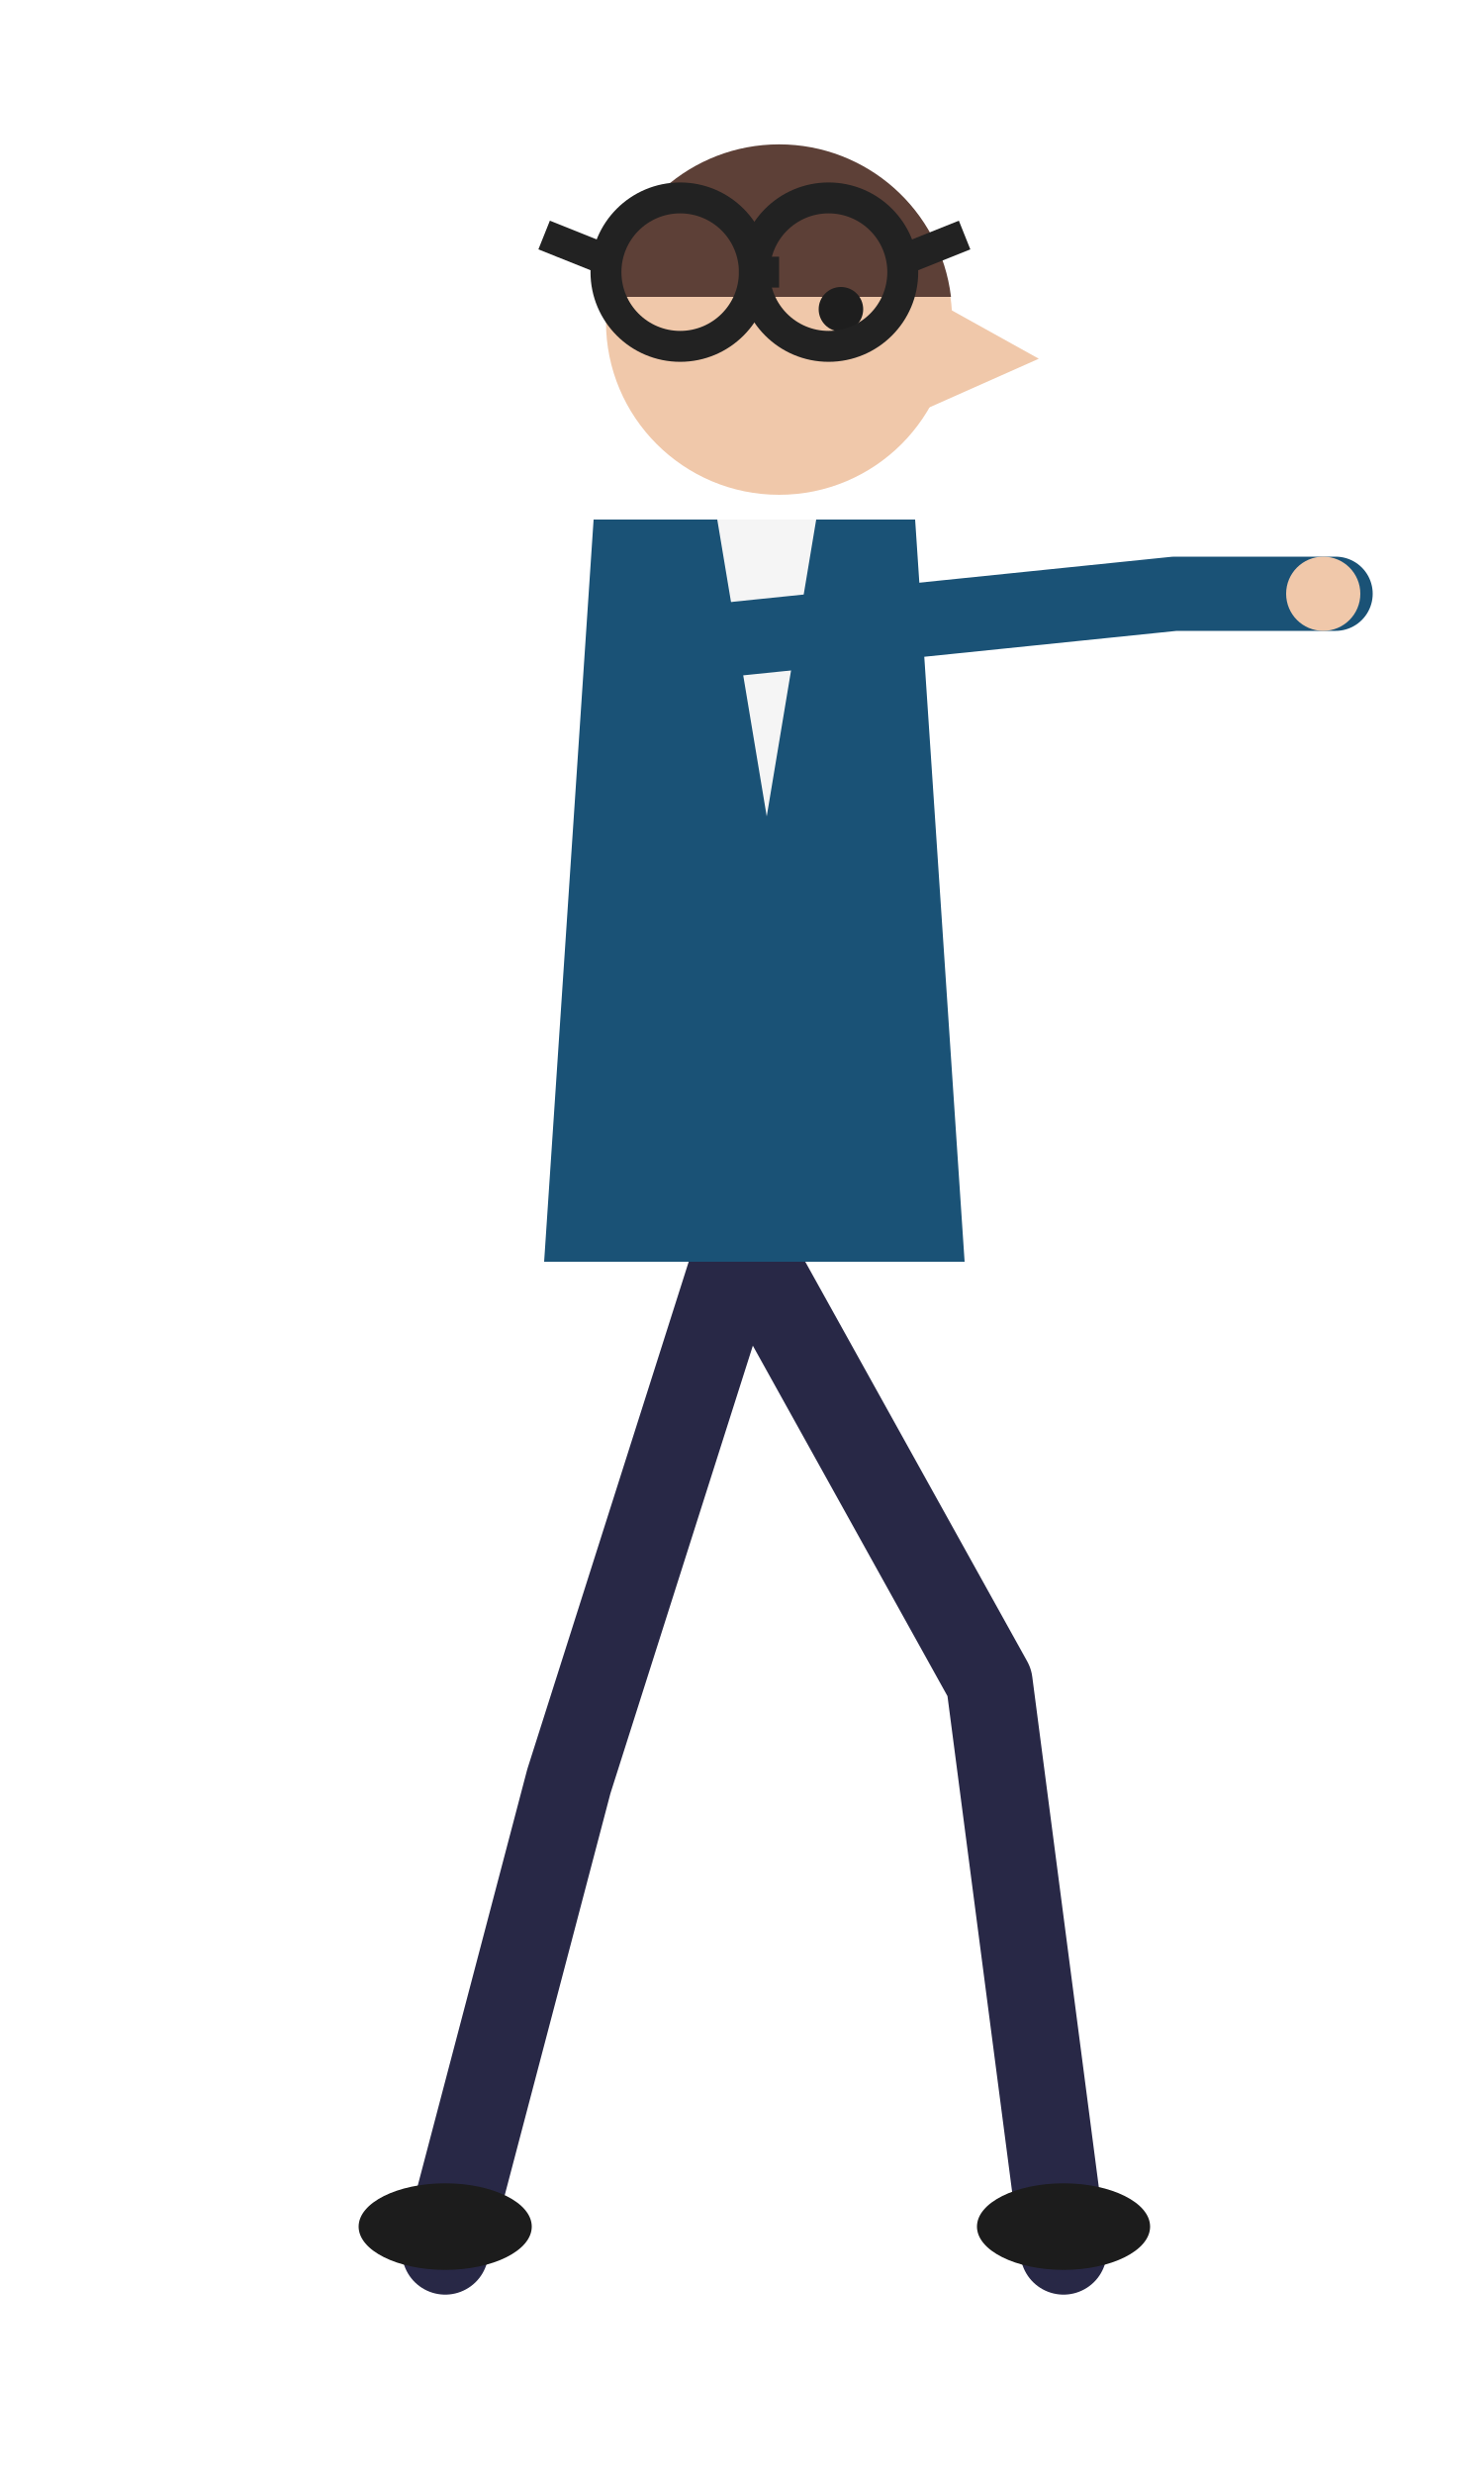
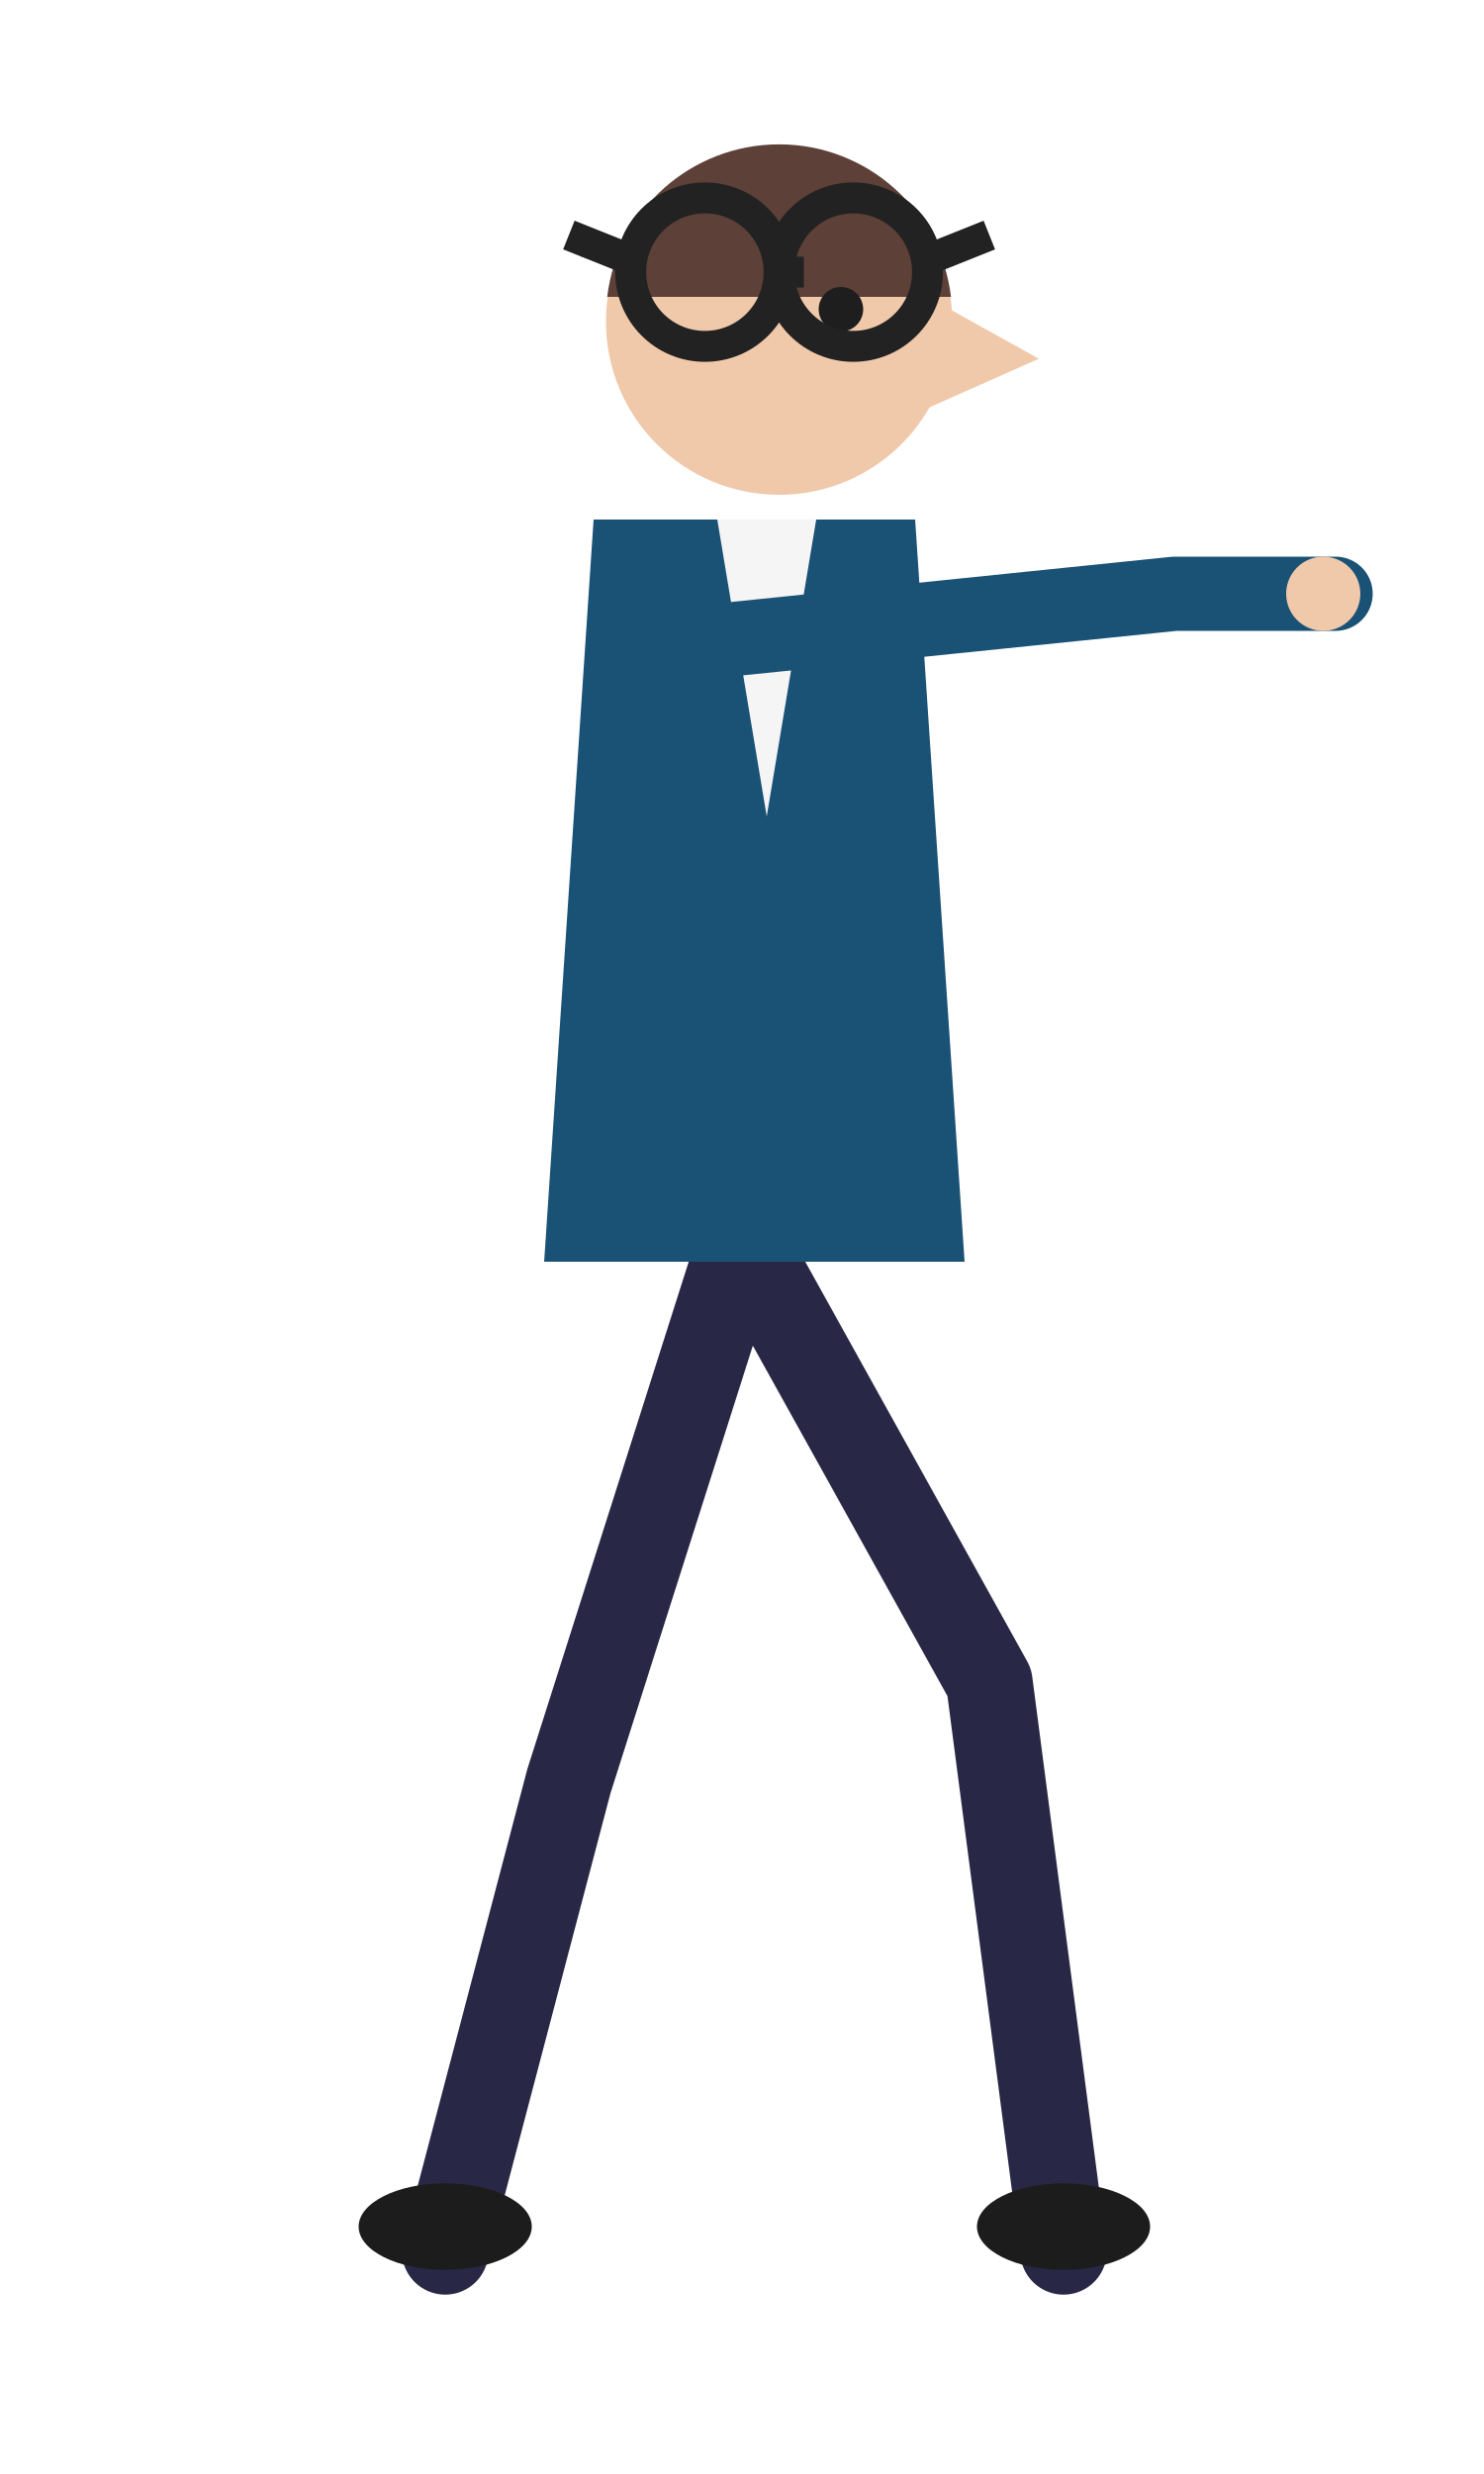
<svg xmlns="http://www.w3.org/2000/svg" viewBox="0 0 120 200" width="120" height="200">
  <g stroke="#282846" stroke-width="7" stroke-linecap="round" fill="none" stroke-linejoin="round">
    <path d="M60 100 L80 136 L86 182 M60 100 L46 144 L36 182" />
  </g>
  <ellipse cx="86" cy="180" rx="7" ry="3.5" fill="#1c1c1c" />
  <ellipse cx="36" cy="180" rx="7" ry="3.5" fill="#1c1c1c" />
  <path d="M48 42 L74 42 L78 102 L44 102 Z" fill="#1a5276" />
  <path d="M58 42 L66 42 L62 66 Z" fill="#f5f5f5" />
  <g stroke="#1a5276" stroke-width="6" stroke-linecap="round" fill="none">
    <path d="M56 52 L95 48 M95 48 L108 48" />
  </g>
  <circle cx="107" cy="48" r="3" fill="#f0c8aa" />
  <circle cx="63" cy="26" r="14" fill="#f0c8aa" />
  <path d="M75 24 L84 29 L75 33 Z" fill="#f0c8aa" />
  <path d="M49.1 24 A14 14 0 0 1 76.9 24 Z" fill="#5d4037" />
  <circle cx="68" cy="25" r="1.8" fill="#1e1e1e" />
  <g stroke="#222" stroke-width="2.5" fill="none">
-     <circle cx="55" cy="22" r="6" />
-     <circle cx="67" cy="22" r="6" />
-     <path d="M61 22 L63 22 M49 21 L44 19 M73 21 L78 19" />
+     <circle cx="57" cy="22" r="6" />
+     <circle cx="69" cy="22" r="6" />
+     <path d="M63 22 L65 22 M51 21 L46 19 M75 21 L80 19" />
  </g>
</svg>
